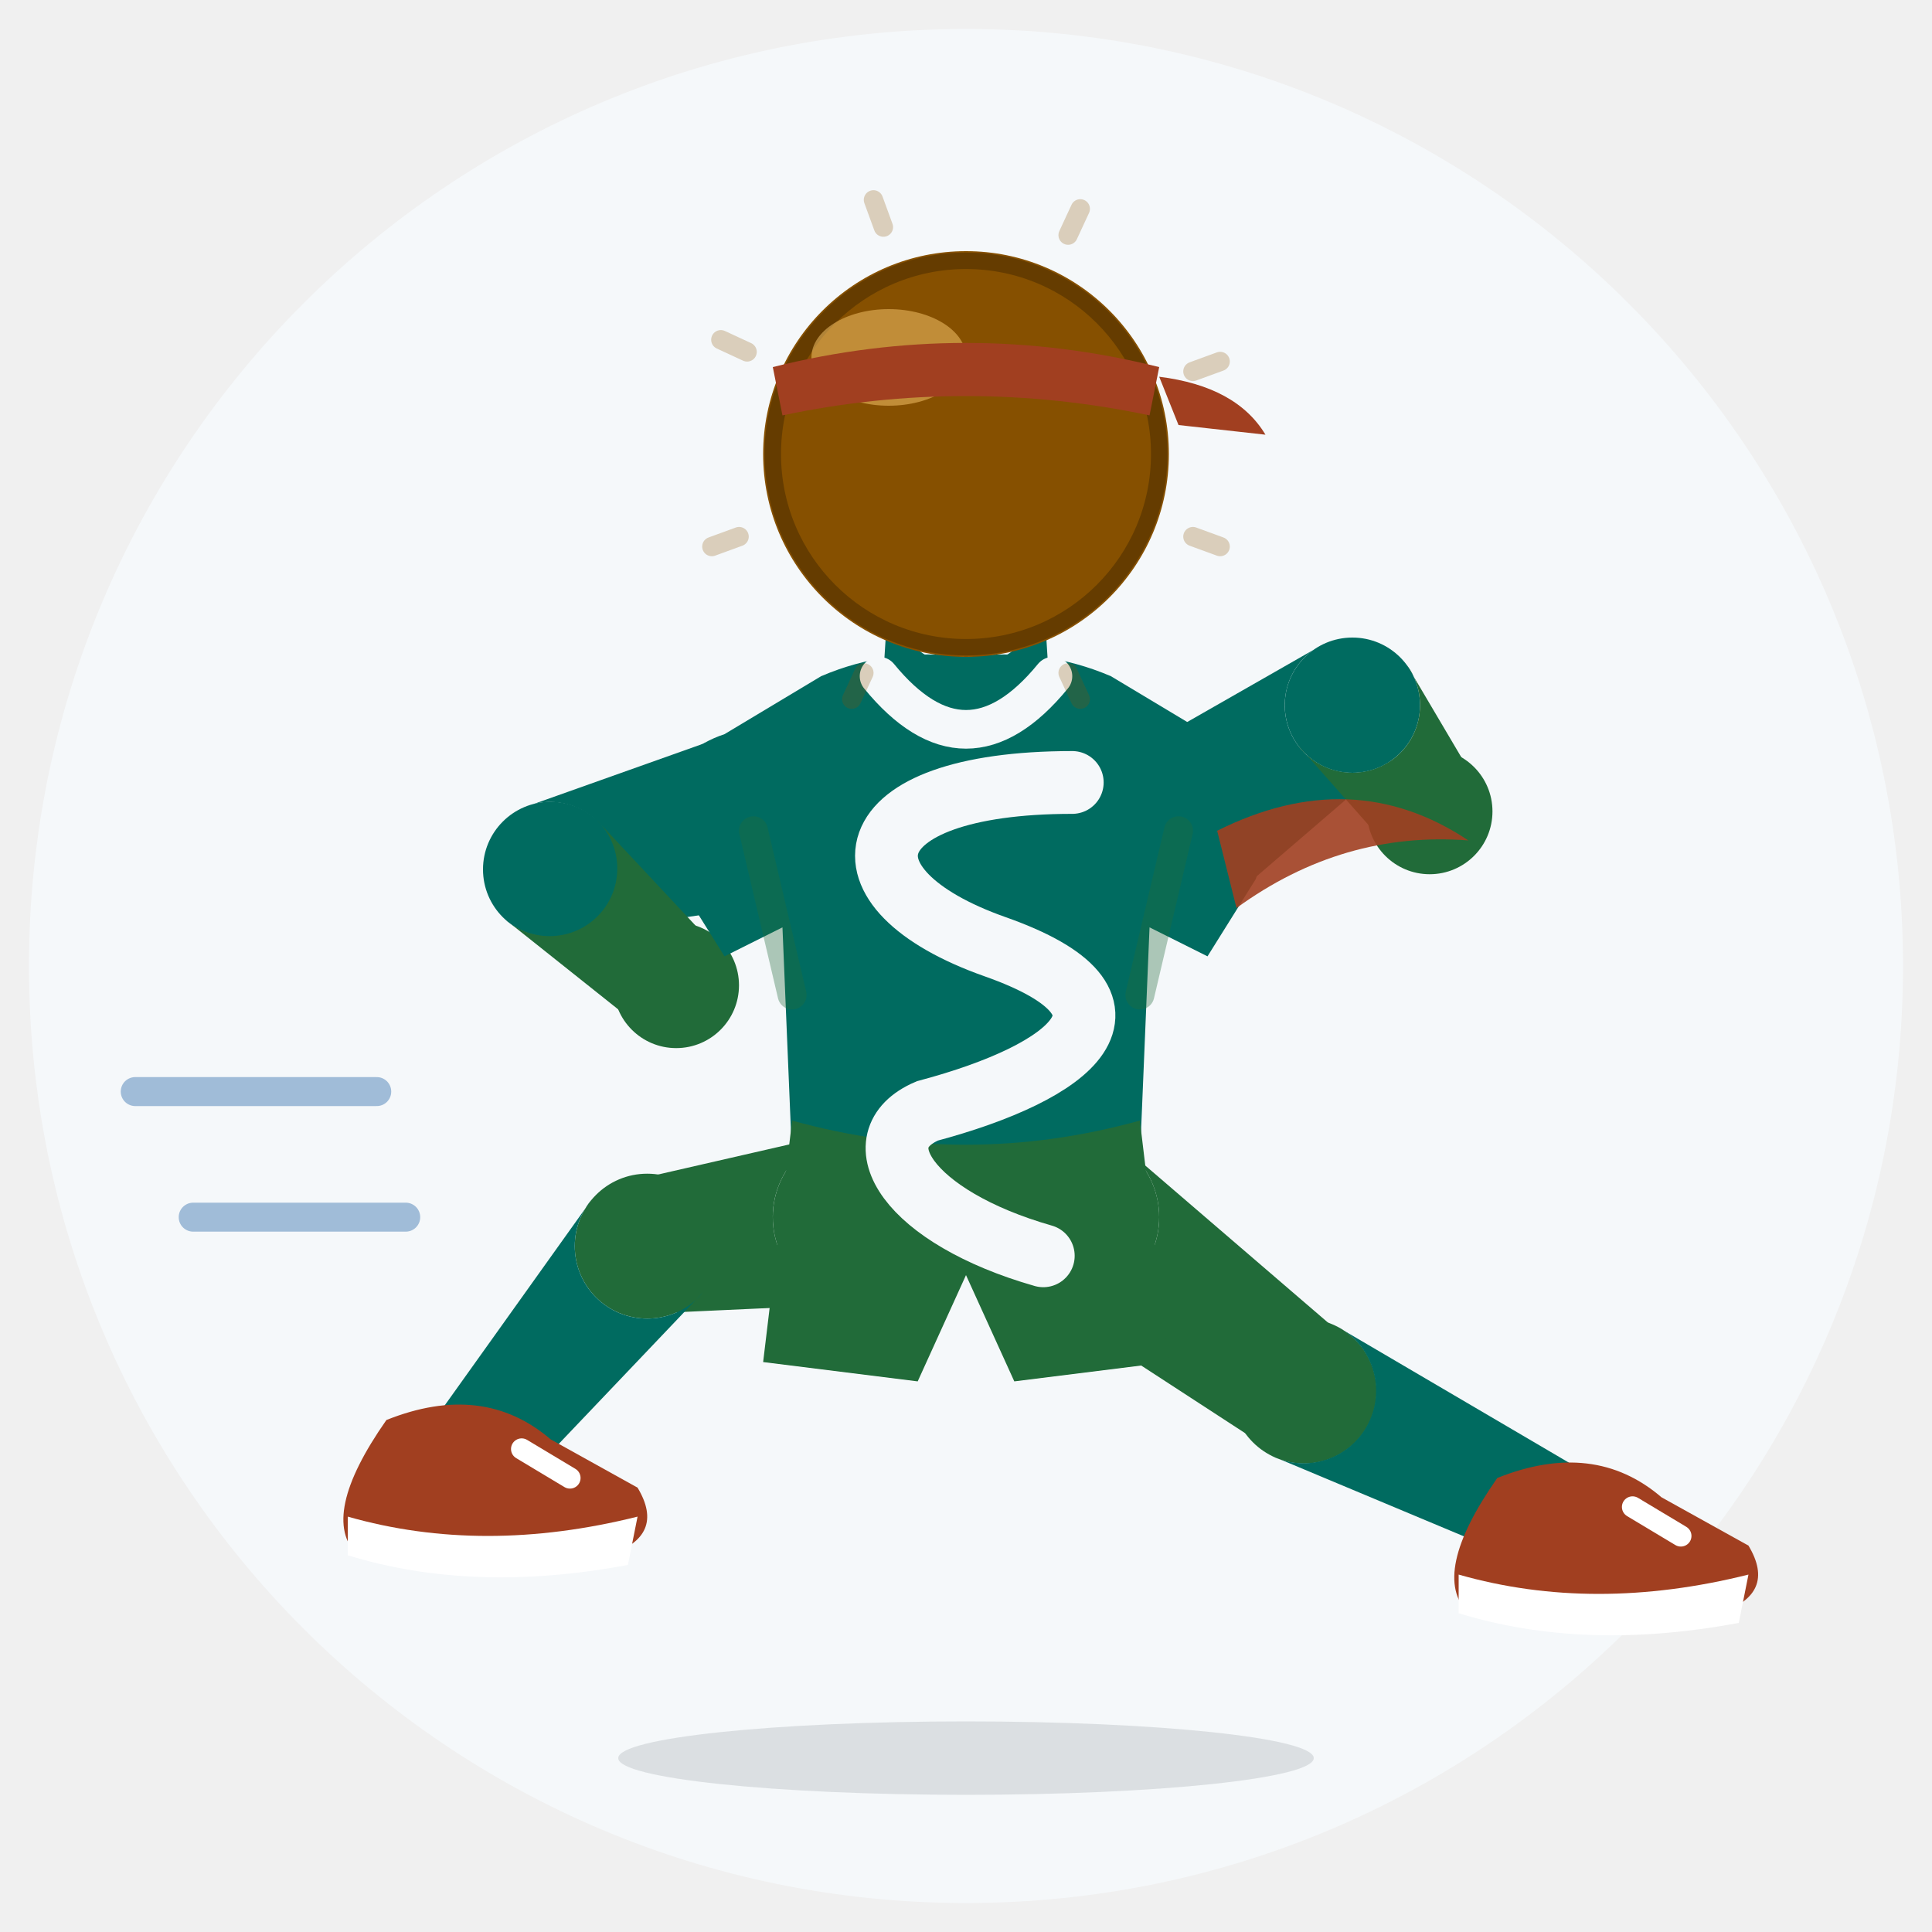
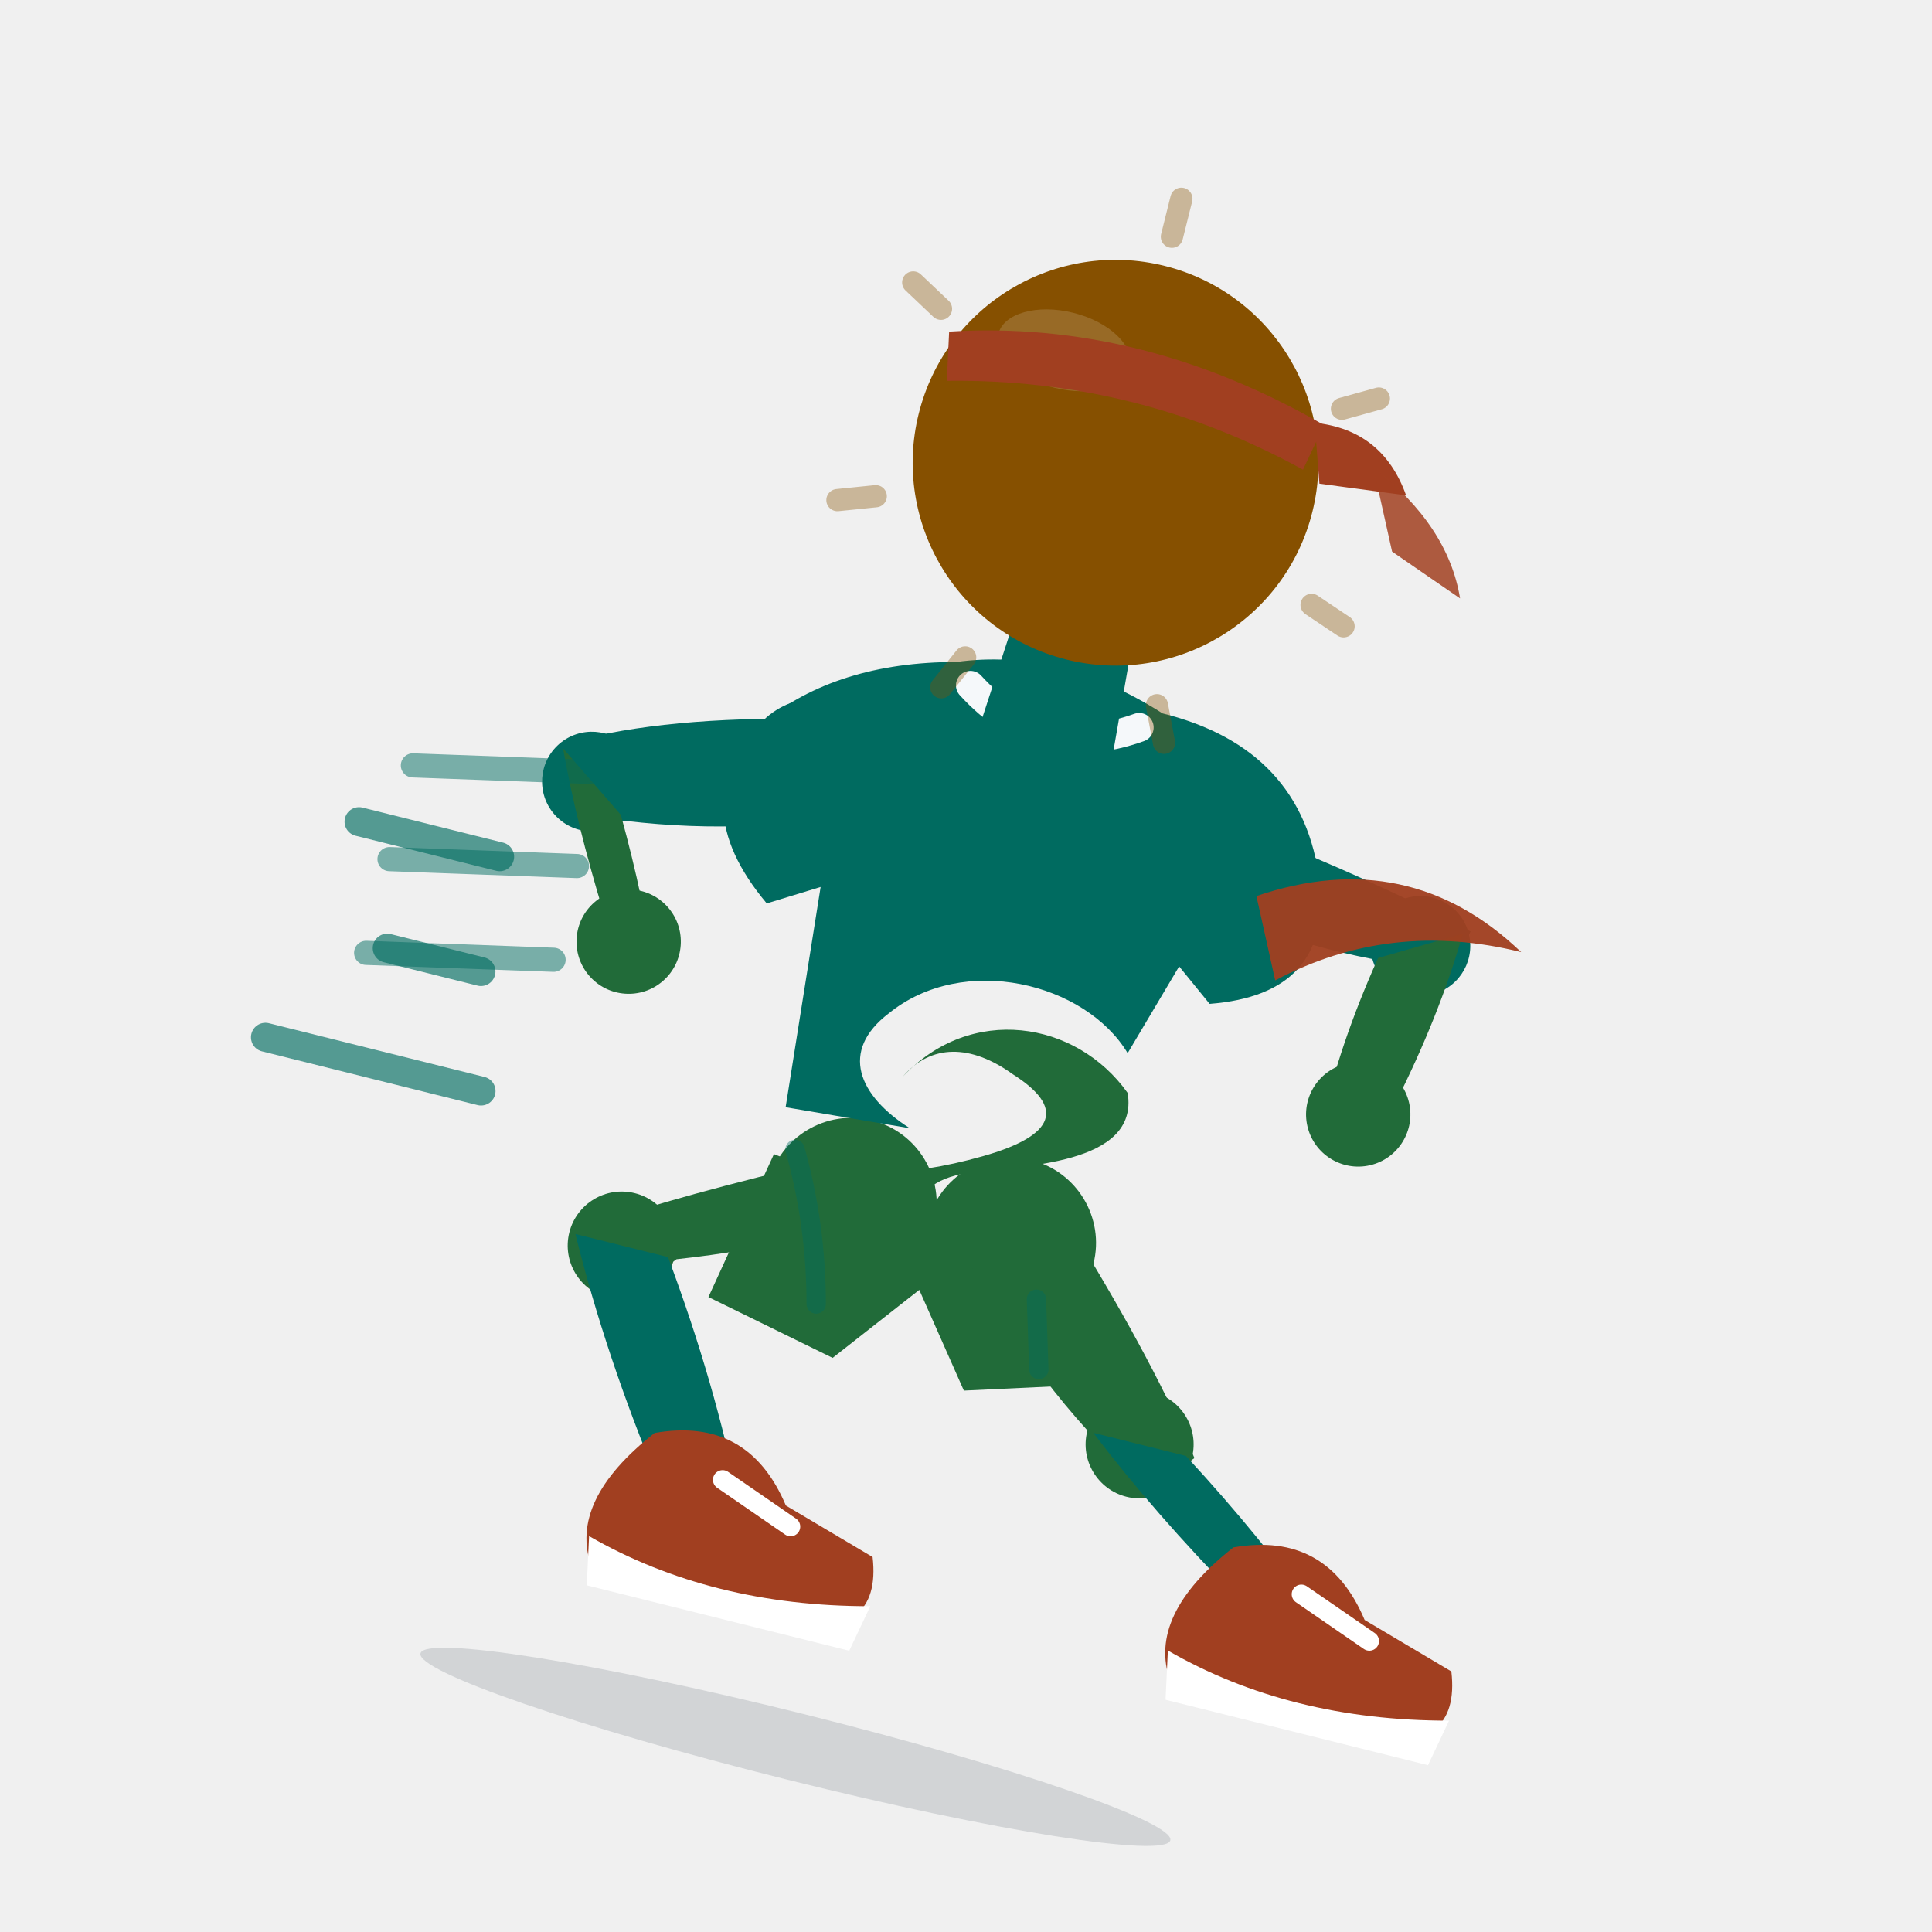
- <svg xmlns="http://www.w3.org/2000/svg" viewBox="0 0 200 200" width="96" height="96" class="trail-companion" data-pose="sprint" data-theme="light">
-   <g class="m-character">
-     <circle cx="100" cy="100" r="97" fill="#F5F8FA" />
-     <g class="m-streaks">
-       <path d="M14 113 H39 M20 126 H42" stroke="#145AA0" stroke-width="3" stroke-linecap="round" opacity=".38" />
-     </g>
+ <svg xmlns="http://www.w3.org/2000/svg" viewBox="0 0 200 200">
+   <g class="m-character" transform="rotate(14 100 110)">
    <g class="m-shadow">
-       <ellipse cx="100" cy="182" rx="36" ry="3.8" fill="#17232D" opacity=".12" />
+       <ellipse cx="100" cy="183" rx="40" ry="3.5" fill="#67717B" opacity=".22" />
    </g>
    <g class="m-leg-a">
-       <circle cx="89" cy="126" r="9" fill="#216B39" />
-       <path d="M87.78,117.08 L66.05,122.06 A7,7 0 0 1 67.95,135.94 L90.22,134.92 A9,9 0 0 1 87.78,117.08Z" fill="#216B39" />
-       <circle cx="67" cy="129" r="7.5" fill="#216B39" />
-       <path d="M61.22,124.22 L43.84,148.56 A5.4,5.4 0 0 1 52.16,155.44 L72.78,133.78 A7.5,7.5 0 0 1 61.22,124.22Z" fill="#006B60" />
-       <circle cx="48" cy="152" r="5.5" fill="#006B60" />
-       <path d="M40 147 Q50 143 57 149 L66 154 Q69 159 63 161 L37 161 Q33 157 40 147Z" fill="#A13F20" />
-       <path d="M36 157 Q50 161 66 157 L65 162 Q49 165 36 161Z" fill="#FFFFFF" />
-       <path d="M54 150 L59 153" stroke="#FFFFFF" stroke-width="2.2" stroke-linecap="round" />
+       <circle cx="92" cy="127" r="8.84" fill="#216B39" />
+       <path d="M85.24 125 Q71.9 132.0 64.54 137 Q70 144.15 75.85 137 Q89.45 132.0 98.76 125Z" fill="#216B39" />
+       <circle cx="70" cy="137" r="5.59" fill="#216B39" />
+       <path d="M65.06 137 Q71.15 148.5 79.71 160 Q84 165.46 88.29 160 Q82.85 148.5 74.94 137Z" fill="#006B60" />
+       <path d="M78 155 Q87 151 93 159 L103 162 Q106 170 96 171 L75 170 Q71 164 78 155Z" fill="#A13F20" />
+       <path d="M74 167 Q88 171 104 167 L103 172 L75 172Z" fill="#FFFFFF" />
+       <path d="M86 158 L94 161" fill="none" stroke="#FFFFFF" stroke-width="2" stroke-linecap="round" />
    </g>
    <g class="m-leg-b">
-       <circle cx="111" cy="126" r="9" fill="#216B39" />
-       <path d="M105.60,133.20 L130.80,149.60 A7,7 0 0 1 139.20,138.40 L116.40,118.80 A9,9 0 0 1 105.60,133.20Z" fill="#216B39" />
-       <circle cx="135" cy="144" r="7.5" fill="#216B39" />
-       <path d="M131.65,150.71 L160.59,162.83 A5.4,5.4 0 0 1 165.41,153.17 L138.35,137.29 A7.5,7.5 0 0 1 131.65,150.71Z" fill="#006B60" />
-       <circle cx="163" cy="158" r="5.5" fill="#006B60" />
-       <path d="M155 153 Q165 149 172 155 L181 160 Q184 165 178 167 L152 167 Q148 163 155 153Z" fill="#A13F20" />
-       <path d="M151 163 Q165 167 181 163 L180 168 Q164 171 151 167Z" fill="#FFFFFF" />
-       <path d="M169 156 L174 159" stroke="#FFFFFF" stroke-width="2.2" stroke-linecap="round" />
+       <circle cx="109" cy="127" r="8.84" fill="#216B39" />
+       <path d="M102.24 125 Q108.9 135.5 121.54 144 Q127 151.15 132.85 144 Q126.45 135.5 115.76 125Z" fill="#216B39" />
+       <circle cx="127" cy="144" r="5.59" fill="#216B39" />
+       <path d="M122.06 144 Q130.15 150.5 140.71 157 Q145 162.46 149.29 157 Q141.85 150.5 131.94 144Z" fill="#006B60" />
+       <path d="M139 152 Q148 148 154 156 L164 159 Q167 167 157 168 L136 167 Q132 161 139 152Z" fill="#A13F20" />
+       <path d="M135 164 Q149 168 165 164 L164 169 L136 169Z" fill="#FFFFFF" />
+       <path d="M147 155 L155 158" fill="none" stroke="#FFFFFF" stroke-width="2" stroke-linecap="round" />
    </g>
-     <g class="m-arm-a">
-       <circle cx="77" cy="85" r="9" fill="#006B60" />
-       <path d="M74.82,76.27 L55.30,83.21 A7,7 0 0 1 58.70,96.79 L79.18,93.73 A9,9 0 0 1 74.82,76.27Z" fill="#006B60" />
-       <circle cx="57" cy="90" r="7" fill="#006B60" />
-       <path d="M52.25,95.14 L66.13,106.19 A5.7,5.7 0 0 1 73.87,97.81 L61.75,84.86 A7,7 0 0 1 52.25,95.14Z" fill="#216B39" />
-       <circle cx="70" cy="102" r="6.5" fill="#216B39" />
+     <g class="m-arm-a" transform="rotate(35 78 85)">
+       <circle cx="78" cy="85" r="8.16" fill="#006B60" />
+       <path d="M71.76 83 Q62.1 94.0 57.96 103 Q63 109.6 68.4 103 Q78.3 94.0 84.24 83Z" fill="#006B60" />
+       <circle cx="63" cy="103" r="5.16" fill="#006B60" />
+       <path d="M58.44 103 Q65.1 107.0 74.04 111 Q78 116.04 81.96 111 Q75.9 107.0 67.56 103Z" fill="#216B39" />
+       <circle cx="78" cy="111" r="5.4" fill="#216B39" />
    </g>
-     <g class="m-arm-b">
-       <circle cx="123" cy="85" r="9" fill="#006B60" />
-       <path d="M128.19,92.35 L144.04,78.72 A7,7 0 0 1 135.96,67.28 L117.81,77.65 A9,9 0 0 1 128.19,92.35Z" fill="#006B60" />
-       <circle cx="140" cy="73" r="7" fill="#006B60" />
-       <path d="M134.34,77.12 L143.39,87.35 A5.7,5.7 0 0 1 152.61,80.65 L145.66,68.88 A7,7 0 0 1 134.34,77.12Z" fill="#216B39" />
-       <circle cx="148" cy="84" r="6.5" fill="#216B39" />
-     </g>
-     <g class="m-neck">
-       <path d="M92.00,61.00 L91.00,77.00 A9,9 0 0 1 109.00,77.00 L108.00,61.00 A8,8 0 0 1 92.00,61.00Z" fill="#006B60" />
+     <g class="m-arm-b" transform="rotate(-30 122 85)">
+       <circle cx="122" cy="85" r="8.16" fill="#006B60" />
+       <path d="M115.76 83 Q122.1 91.0 133.96 97 Q139 103.6 144.4 97 Q138.3 91.0 128.24 83Z" fill="#006B60" />
+       <circle cx="139" cy="97" r="5.16" fill="#006B60" />
+       <path d="M134.44 97 Q128.1 104.5 124.04 112 Q128 117.04 131.96 112 Q138.9 104.5 143.56 97Z" fill="#216B39" />
+       <circle cx="128" cy="112" r="5.4" fill="#216B39" />
    </g>
    <g class="m-torso">
-       <path d="M85 70 Q92 67 100 68 Q108 67 115 70 L125 76 Q134 79 130 91 L125 99 L119 96 L118 120 Q100 125 82 120 L81 96 L75 99 L70 91 Q66 79 75 76Z" fill="#006B60" />
-       <path d="M91 70 Q100 81 109 70" fill="none" stroke="#F5F8FA" stroke-width="4" stroke-linecap="round" />
-       <path d="M78 86 L82 103 M122 86 L118 103" stroke="#216B39" stroke-width="3" opacity=".35" stroke-linecap="round" />
-       <path d="M82 116 Q100 121 118 116 L121 141 L105 143 L100 132 L95 143 L79 141Z" fill="#216B39" />
-       <path d="M111 81 C88 81 86 92 103 98 C120 104 111 111 96 115 C89 118 94 126 108 130" fill="none" stroke="#F5F8FA" stroke-width="6.5" stroke-linecap="round" />
+       <path d="M89 70 Q99 66 111 70 Q126 70 131 83 Q135 94 123 98 L119 95 L116 105 C110 99 97 99 91 107 C87 112 90 116 96 118 L83 119 L81 96 L76 99 Q65 91 71 81 Q77 73 89 70Z" fill="#006B60" />
+       <path d="M117 109 C120 116 108 119 103 121 C96 124 98 129 111 132 Q118 135 118 140 L108 143 L101 134 L94 143 L80 140 L83 124 C90 125 97 123 104 119 C111 115 111 112 105 110 C100 108 96 109 94 113 C99 104 110 103 117 109Z" fill="#216B39" />
+       <path d="M91 72 Q100 78 109 72" fill="none" stroke="#F5F8FA" stroke-width="3" stroke-linecap="round" />
+       <path d="M85 123 Q89 130 91 138 M113 132 L115 139" fill="none" stroke="#006B60" stroke-width="2" stroke-linecap="round" opacity=".42" />
    </g>
    <g class="m-head">
-       <circle cx="100" cy="47" r="21" fill="#865000" />
-       <circle cx="100" cy="47" r="20" fill="#865000" stroke="#653C00" stroke-width="1.7" />
-       <ellipse cx="92" cy="37" rx="8" ry="5" fill="#F7C56C" opacity=".52" />
-       <path d="M123.49 55.55 L126.31 56.58" stroke="#865000" stroke-width="2" opacity=".25" stroke-linecap="round" />
-       <path d="M110.57 69.66 L111.83 72.38" stroke="#865000" stroke-width="2" opacity=".25" stroke-linecap="round" />
-       <path d="M89.43 69.66 L88.17 72.38" stroke="#865000" stroke-width="2" opacity=".25" stroke-linecap="round" />
-       <path d="M76.51 55.55 L73.69 56.58" stroke="#865000" stroke-width="2" opacity=".25" stroke-linecap="round" />
-       <path d="M77.34 36.43 L74.62 35.17" stroke="#865000" stroke-width="2" opacity=".25" stroke-linecap="round" />
-       <path d="M91.45 23.51 L90.42 20.69" stroke="#865000" stroke-width="2" opacity=".25" stroke-linecap="round" />
-       <path d="M110.57 24.34 L111.83 21.62" stroke="#865000" stroke-width="2" opacity=".25" stroke-linecap="round" />
-       <path d="M123.49 38.45 L126.31 37.42" stroke="#865000" stroke-width="2" opacity=".25" stroke-linecap="round" />
-       <path d="M80 38 Q100 33 120 38 L119 43 Q100 39 81 43Z" fill="#A13F20" />
-       <path d="M120 39 Q128 40 131 45 L122 44Z" fill="#A13F20" />
+       <path d="M94 61 L93 75 Q100 80 107 75 L106 61Z" fill="#006B60" />
+       <path d="M100.0 21.89 L100.0 17.84" fill="none" stroke="#865000" stroke-width="2.3" stroke-linecap="round" opacity=".36" />
+       <path d="M121.39 34.91 L124.84 32.96" fill="none" stroke="#865000" stroke-width="2.3" stroke-linecap="round" opacity=".36" />
+       <path d="M123.25 55.37 L127.0 56.72" fill="none" stroke="#865000" stroke-width="2.3" stroke-linecap="round" opacity=".36" />
+       <path d="M110.23 69.32 L111.88 72.92" fill="none" stroke="#865000" stroke-width="2.3" stroke-linecap="round" opacity=".36" />
+       <path d="M89.77 69.32 L88.12 72.92" fill="none" stroke="#865000" stroke-width="2.3" stroke-linecap="round" opacity=".36" />
+       <path d="M76.75 55.37 L73.0 56.72" fill="none" stroke="#865000" stroke-width="2.3" stroke-linecap="round" opacity=".36" />
+       <path d="M78.61 34.91 L75.16 32.96" fill="none" stroke="#865000" stroke-width="2.3" stroke-linecap="round" opacity=".36" />
+       <circle cx="100" cy="46" r="21" fill="#865000" />
+       <ellipse cx="92" cy="36" rx="7" ry="4" fill="#FFFFFF" opacity=".15" />
+       <path d="M80 37 Q99 31 120 37 L119 42 Q100 37 81 42Z" fill="#A13F20" />
+       <path d="M119 37 Q126 36 130 42 L121 43Z" fill="#A13F20" />
+       <path d="M126 40 Q135 44 138 51 L130 48Z" fill="#A13F20" opacity=".85" />
    </g>
    <g class="m-ribbon">
-       <path d="M126 86 Q140 79 152 87 Q139 86 128 94Z" fill="#A13F20" opacity=".9" />
+       <path d="M125 86 Q139 77 153 85 Q139 85 129 94Z" fill="#A13F20" opacity=".95" />
+     </g>
+     <g class="m-streaks">
+       <path d="M48 101 L33 101 M49 113 L39 113 M52 125 L29 125" fill="none" stroke="#006B60" stroke-width="3" stroke-linecap="round" opacity=".65" />
+       <path d="M37 94 L56 90" stroke="#006B60" stroke-width="2.5" stroke-linecap="round" fill="none" opacity=".5" />
+       <path d="M37 104 L56 100" stroke="#006B60" stroke-width="2.5" stroke-linecap="round" fill="none" opacity=".5" />
+       <path d="M37 114 L56 110" stroke="#006B60" stroke-width="2.5" stroke-linecap="round" fill="none" opacity=".5" />
    </g>
  </g>
</svg>
